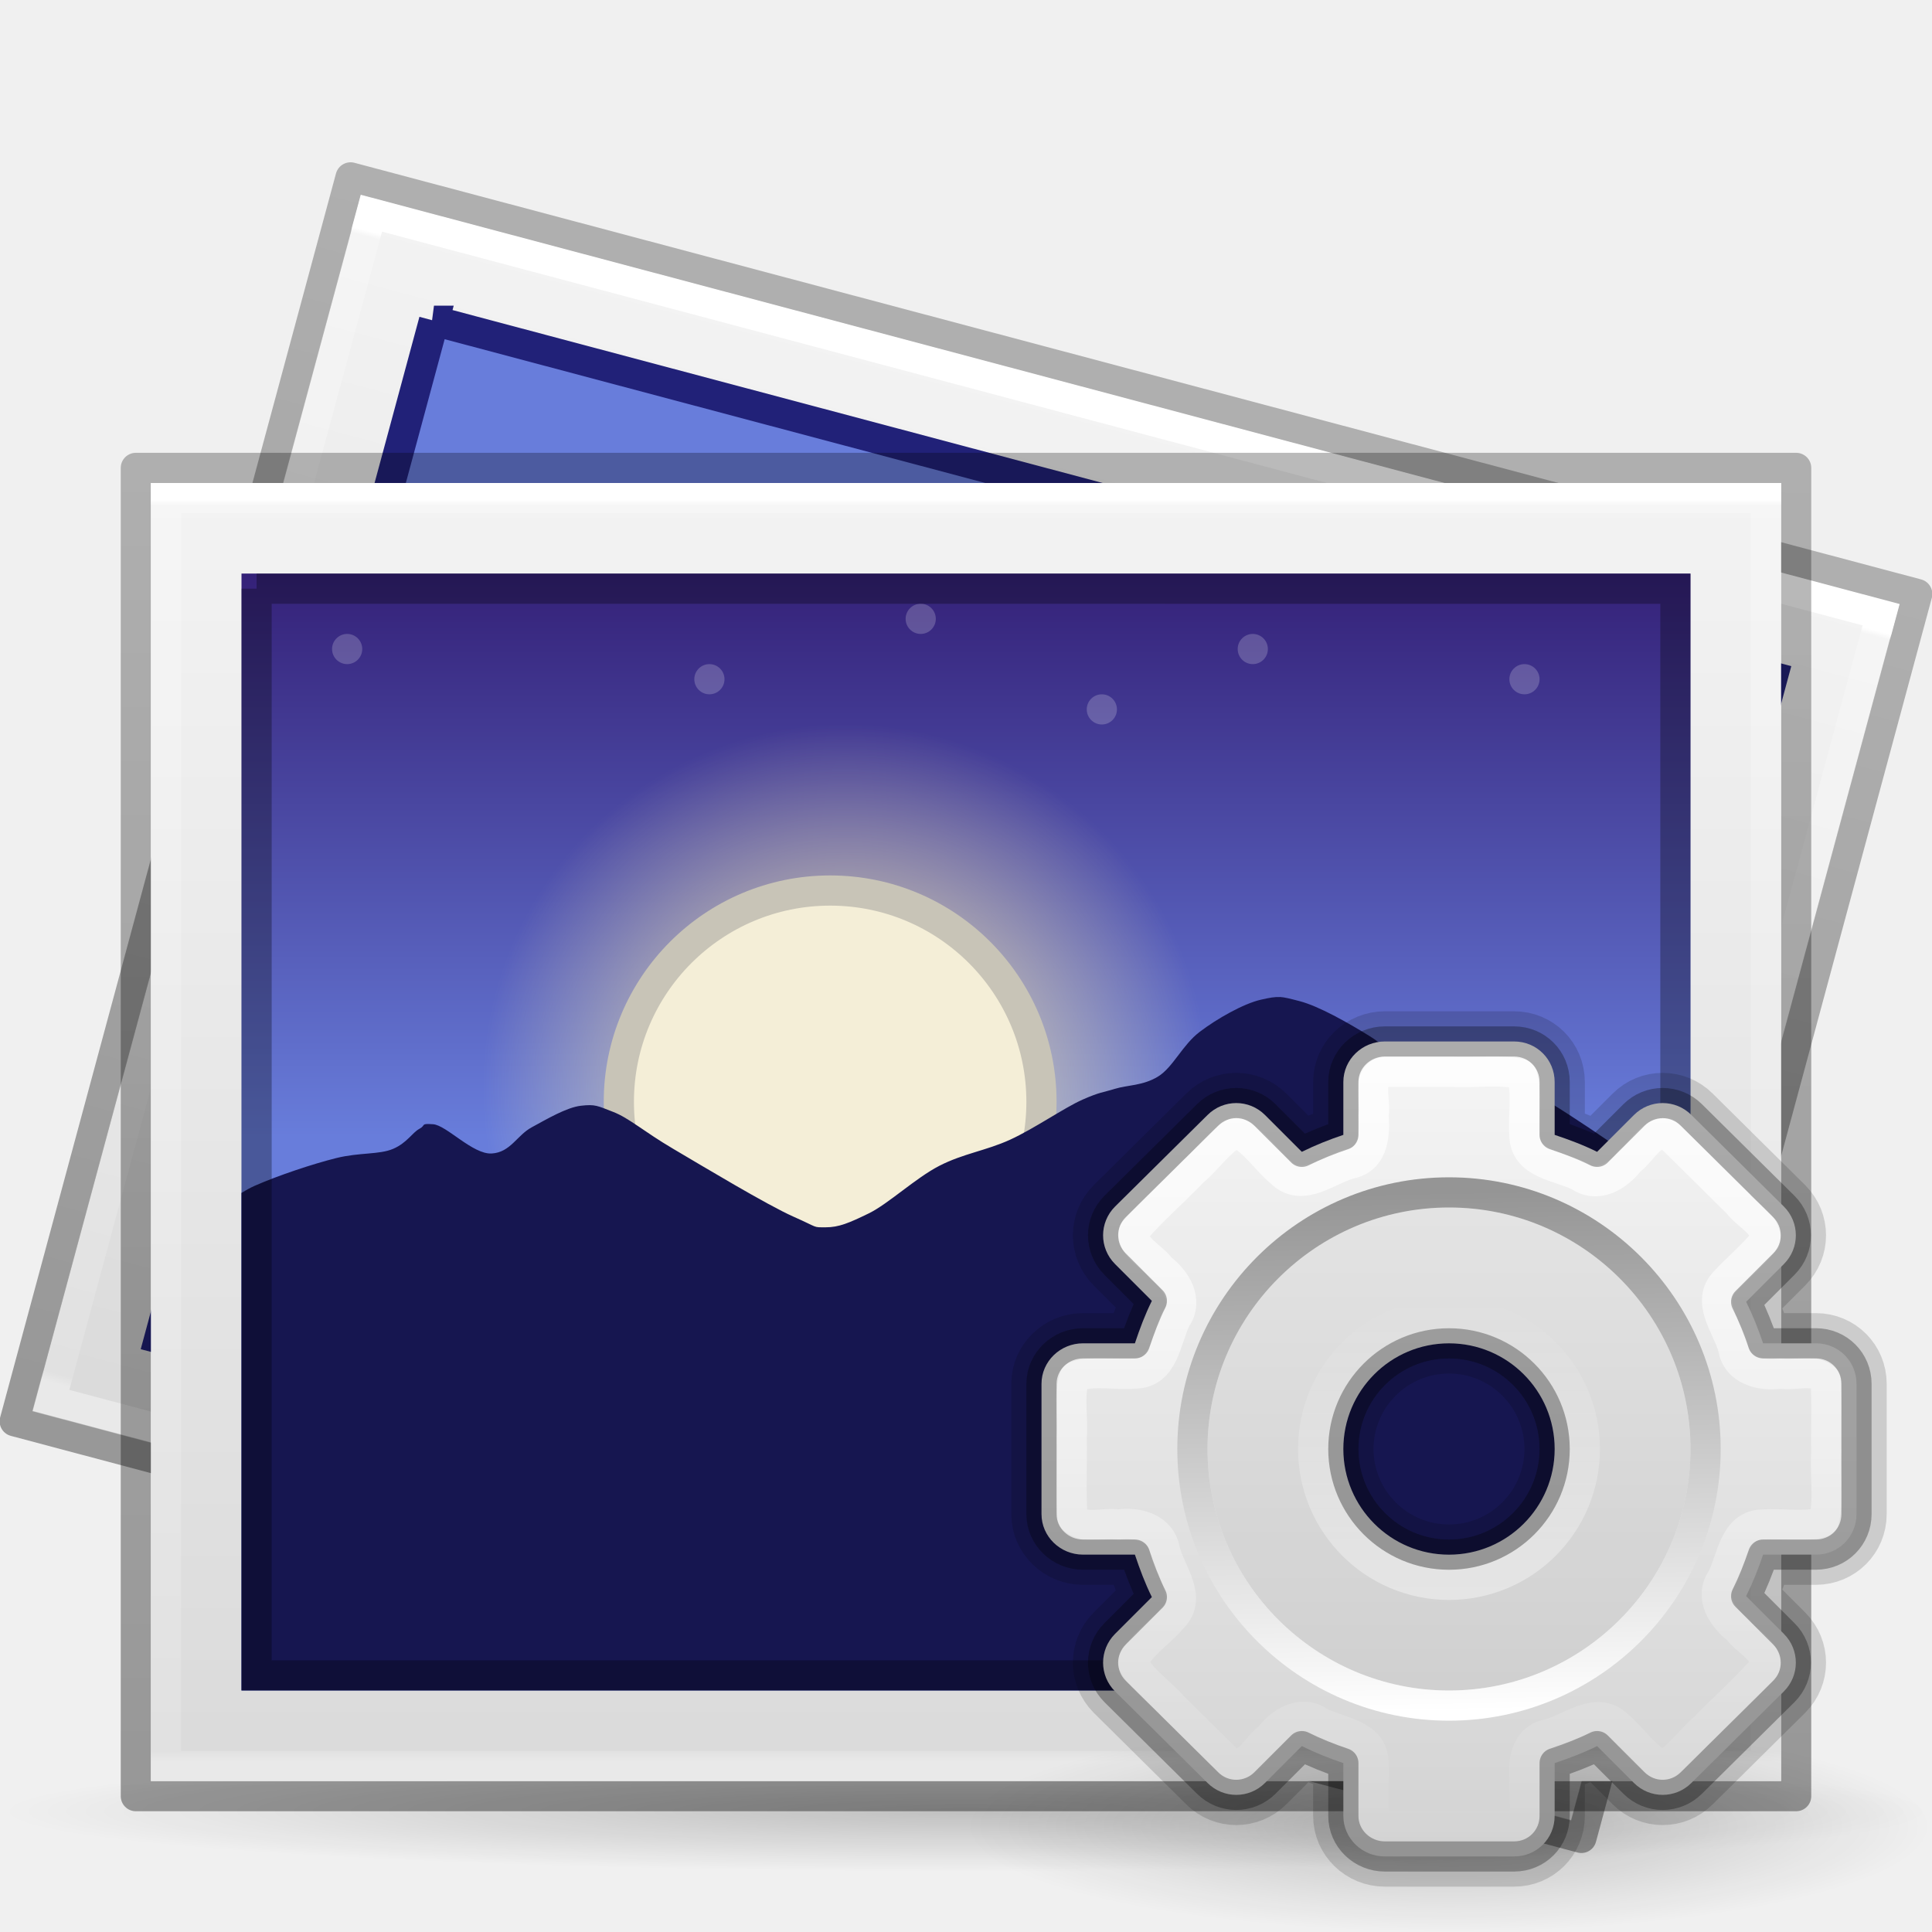
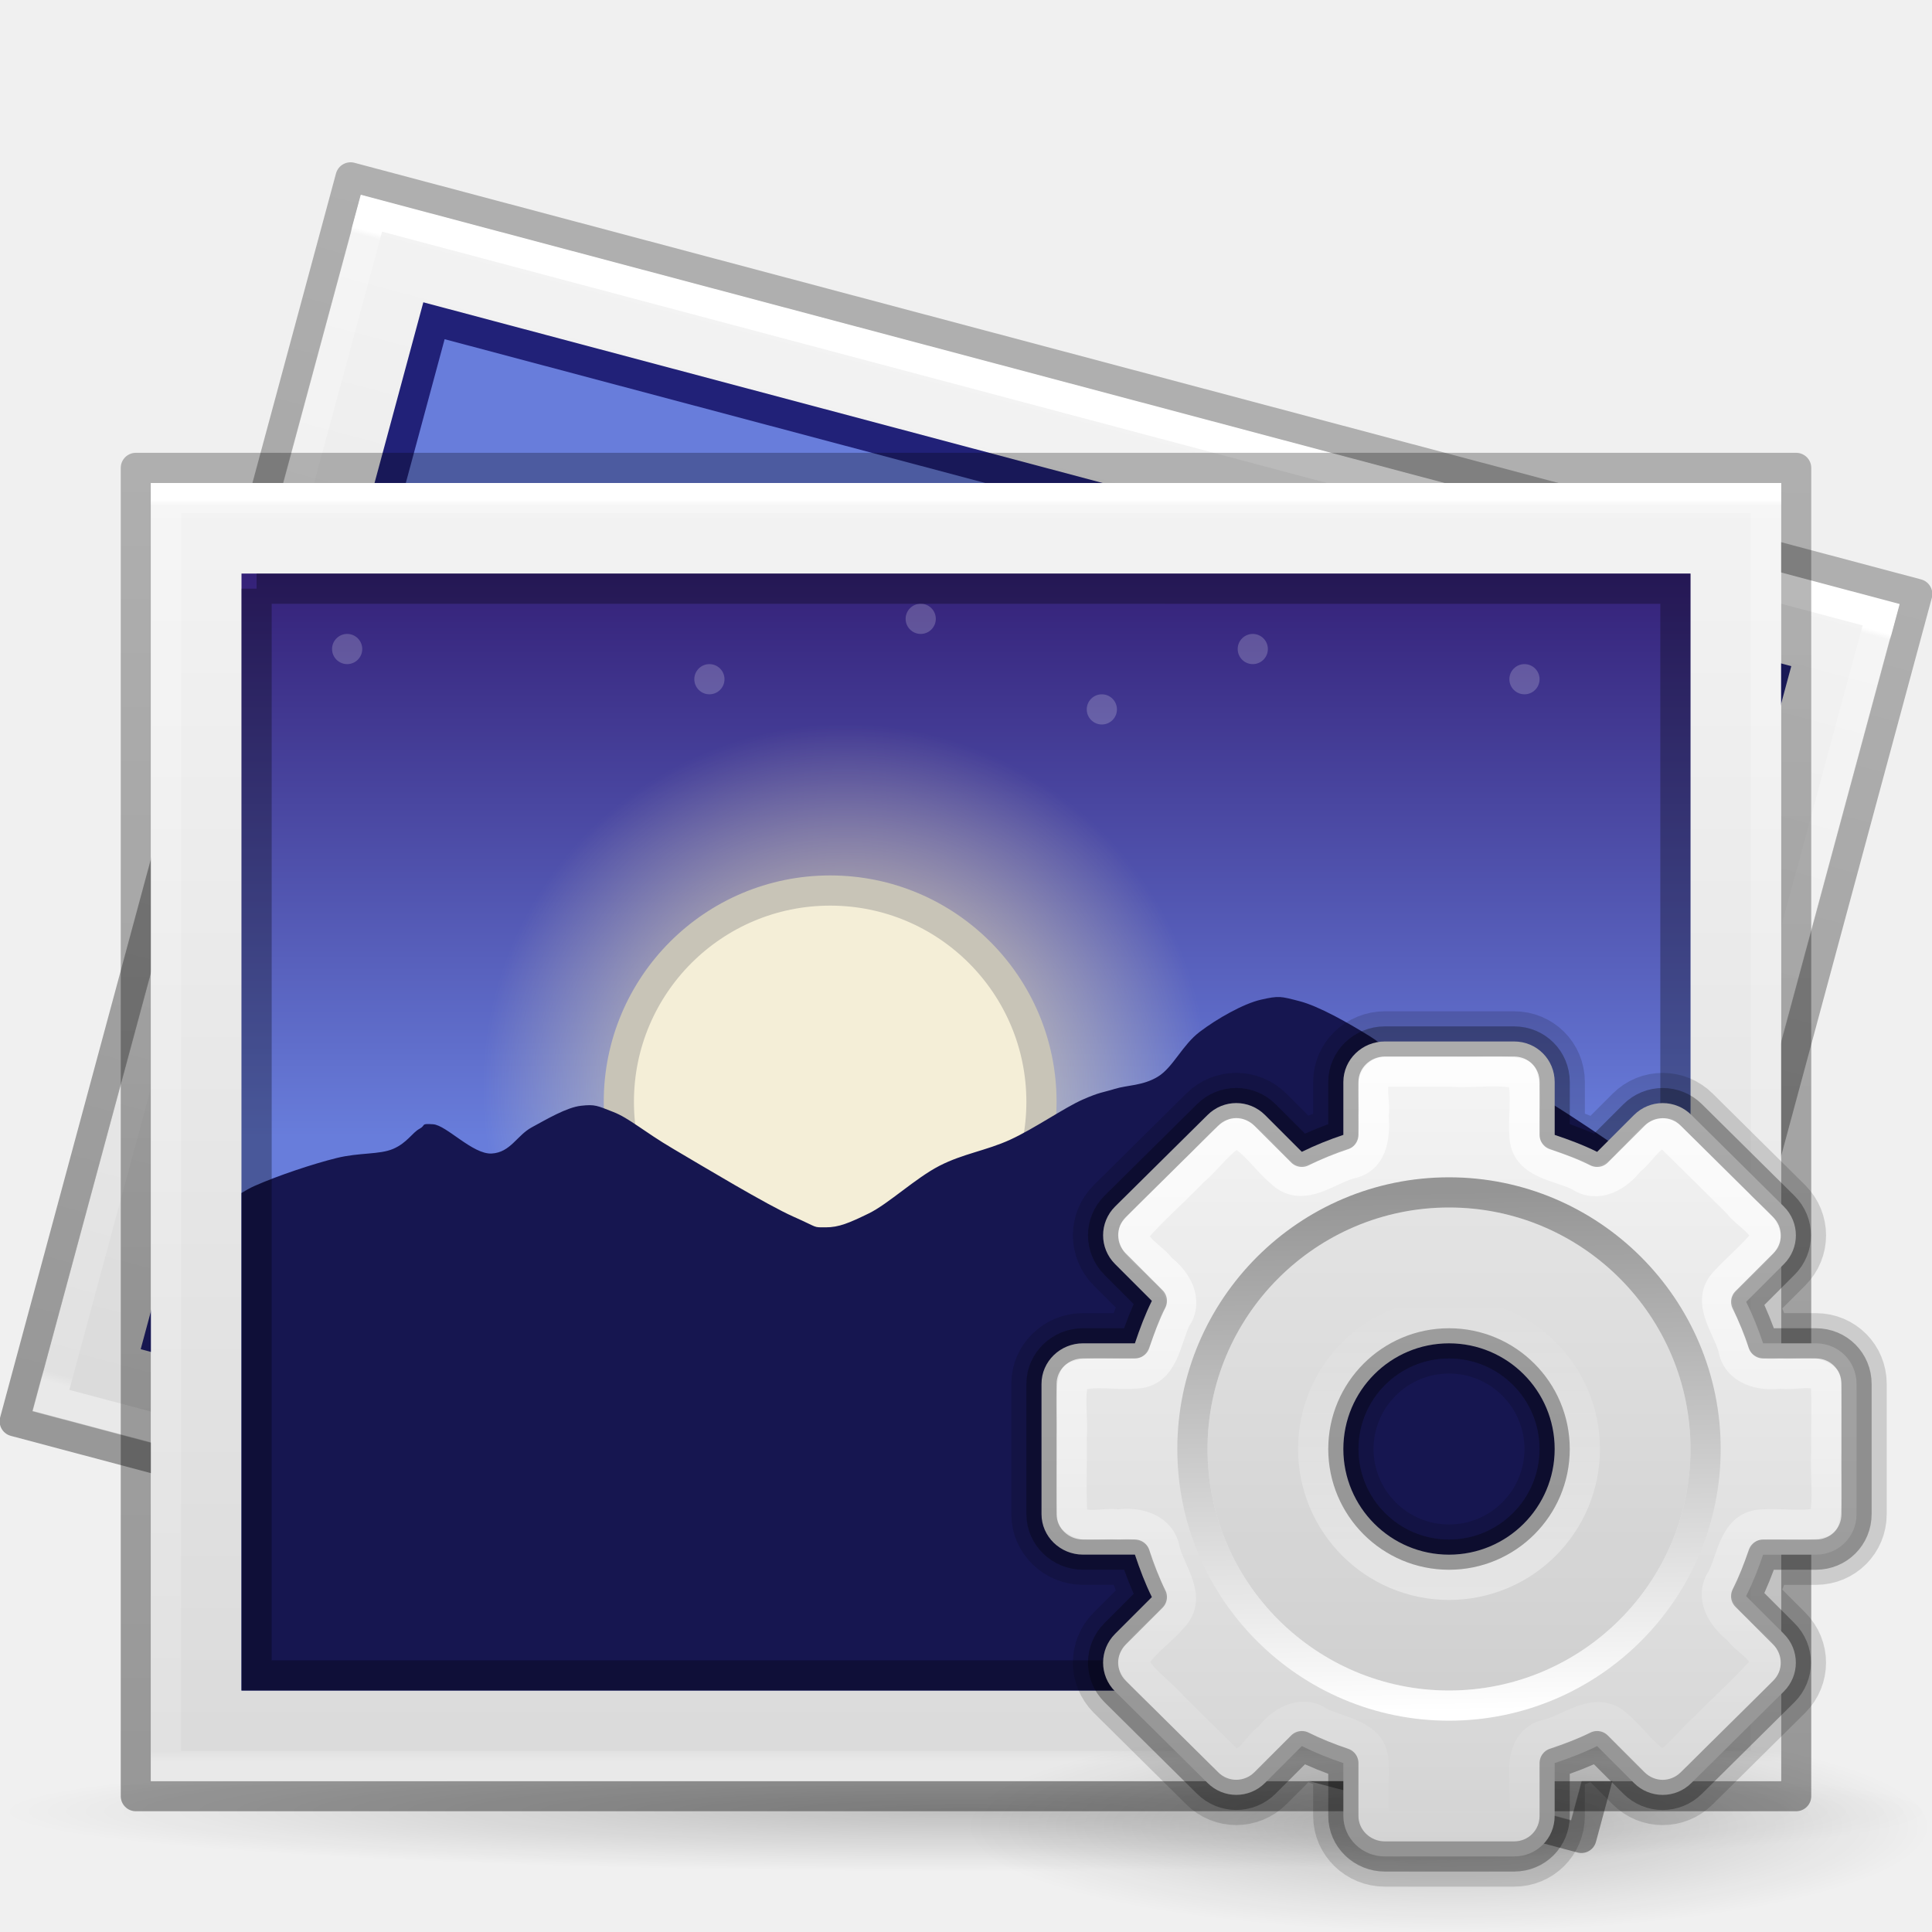
- <svg xmlns="http://www.w3.org/2000/svg" xmlns:xlink="http://www.w3.org/1999/xlink" width="64" height="64" version="1.1" viewBox="0 0 64 64">
-   <defs>
-     <linearGradient id="a">
-       <stop stop-color="#fff" offset="0" />
-       <stop stop-color="#fff" stop-opacity="0" offset="1" />
+ <svg xmlns="http://www.w3.org/2000/svg" xmlns:xlink="http://www.w3.org/1999/xlink" version="1.1" width="64" height="64" id="svg3823" viewBox="0 0 64 64">
+   <defs id="defs3825">
+     <linearGradient id="linearGradient3590">
+       <stop id="stop3592" style="stop-color:#687DDB;stop-opacity:1" offset="0" />
+       <stop id="stop3594" style="stop-color:#220055;stop-opacity:1" offset="1" />
    </linearGradient>
-     <linearGradient id="e" x1="-100.18" x2="-100.18" y1="37.146" y2="-42.767" gradientTransform="matrix(.31576 0 0 .31579 73.086 25.926)" gradientUnits="userSpaceOnUse">
-       <stop stop-color="#687DDB" offset="0" />
-       <stop stop-color="#205" offset="1" />
+     <linearGradient id="linearGradient4509">
+       <stop style="stop-color:#000000;stop-opacity:1" offset="0" id="stop4511" />
+       <stop style="stop-color:#000000;stop-opacity:0;" offset="1" id="stop4513" />
    </linearGradient>
-     <linearGradient id="j" x1="41.195" x2="41.195" y1="5.54" y2="42.376" gradientTransform="matrix(1.4324 0 0 1.1351 -2.3788 10.257)" gradientUnits="userSpaceOnUse">
-       <stop stop-color="#fff" offset="0" />
-       <stop stop-color="#fff" stop-opacity=".235" offset=".005" />
-       <stop stop-color="#fff" stop-opacity=".157" offset=".991" />
-       <stop stop-color="#fff" stop-opacity=".392" offset="1" />
+     <linearGradient id="linearGradient4413">
+       <stop style="stop-color:#ffeeaa;stop-opacity:1;" offset="0" id="stop4415" />
+       <stop id="stop4421" offset="0.5" style="stop-color:#ffeeaa;stop-opacity:1" />
+       <stop style="stop-color:#ffeeaa;stop-opacity:0;" offset="1" id="stop4417" />
    </linearGradient>
-     <linearGradient id="i" x1="25.132" x2="25.132" y1=".985" y2="47.013" gradientTransform="matrix(1.5429 0 0 .93432 -5.0289 13.643)" gradientUnits="userSpaceOnUse">
-       <stop stop-color="#f4f4f4" offset="0" />
-       <stop stop-color="#dbdbdb" offset="1" />
+     <linearGradient id="linearGradient6303-33-0-2-0">
+       <stop id="stop6305-1-0-2-0" style="stop-color:#ffffff;stop-opacity:1" offset="0" />
+       <stop id="stop6307-5-0-6-1" style="stop-color:#ffffff;stop-opacity:0" offset="1" />
    </linearGradient>
-     <linearGradient id="h" x1="-76.835" x2="-76.844" y1="6.681" y2="52.888" gradientTransform="matrix(1.3372 .00074777 .00027406 .95577 162.24 9.291)" gradientUnits="userSpaceOnUse">
-       <stop stop-opacity=".271" offset="0" />
-       <stop stop-opacity=".368" offset="1" />
+     <linearGradient x1="-100.176" y1="37.146" x2="-100.176" y2="-42.767" id="linearGradient4442" xlink:href="#linearGradient3590" gradientUnits="userSpaceOnUse" gradientTransform="matrix(0.3157642,0,0,0.3157895,73.08644,25.9263)" />
+     <linearGradient x1="41.195" y1="5.54" x2="41.195" y2="42.376" id="linearGradient4277" xlink:href="#linearGradient3977-7-7" gradientUnits="userSpaceOnUse" gradientTransform="matrix(1.432432,0,0,1.135135,-2.378819,10.25677)" />
+     <linearGradient id="linearGradient3977-7-7">
+       <stop id="stop3979-6-5" style="stop-color:#ffffff;stop-opacity:1" offset="0" />
+       <stop id="stop3981-3-2" style="stop-color:#ffffff;stop-opacity:0.235" offset="0.005" />
+       <stop id="stop3983-8-2" style="stop-color:#ffffff;stop-opacity:0.157" offset="0.991" />
+       <stop id="stop3985-2-1" style="stop-color:#ffffff;stop-opacity:0.392" offset="1" />
    </linearGradient>
-     <radialGradient id="d" cx="19.534" cy="40.43" r="23.93" gradientTransform="matrix(1.3372 0 0 .083578 5.8771 56.621)" gradientUnits="userSpaceOnUse">
-       <stop offset="0" />
-       <stop stop-opacity="0" offset="1" />
-     </radialGradient>
-     <linearGradient id="g" x1="41.141" x2="41.195" y1="5.992" y2="41.923" gradientTransform="matrix(1.3516 .35945 -.28701 1.0631 6.4481 -.76061)" gradientUnits="userSpaceOnUse">
-       <stop stop-color="#fff" offset="0" />
-       <stop stop-color="#fff" stop-opacity=".235" offset=".005" />
-       <stop stop-color="#fff" stop-opacity=".157" offset=".991" />
-       <stop stop-color="#fff" stop-opacity=".392" offset="1" />
+     <linearGradient x1="25.132" y1="0.985" x2="25.132" y2="47.013" id="linearGradient4285" xlink:href="#linearGradient3600-9-8" gradientUnits="userSpaceOnUse" gradientTransform="matrix(1.542854,0,0,0.9343185,-5.028939,13.643)" />
+     <linearGradient id="linearGradient3600-9-8">
+       <stop id="stop3602-0-0" style="stop-color:#f4f4f4;stop-opacity:1" offset="0" />
+       <stop id="stop3604-9-1" style="stop-color:#dbdbdb;stop-opacity:1" offset="1" />
    </linearGradient>
-     <linearGradient id="f" x1="25.132" x2="25.132" y1=".985" y2="47.013" gradientTransform="matrix(1.4558 .38716 -.23623 .87499 3.0913 1.7456)" gradientUnits="userSpaceOnUse">
-       <stop stop-color="#f4f4f4" offset="0" />
-       <stop stop-color="#dbdbdb" offset="1" />
+     <linearGradient x1="-76.835" y1="6.681" x2="-76.844" y2="52.888" id="linearGradient4288" xlink:href="#linearGradient4623-7-4" gradientUnits="userSpaceOnUse" gradientTransform="matrix(1.337205,7.4776901e-4,2.7406382e-4,0.9557679,162.2388,9.29103)" />
+     <linearGradient id="linearGradient4623-7-4">
+       <stop id="stop4625-3-2" style="stop-color:#000000;stop-opacity:0.271" offset="0" />
+       <stop id="stop4627-1-5" style="stop-color:#000000;stop-opacity:0.368" offset="1" />
    </linearGradient>
-     <linearGradient id="k" x1="-76.835" x2="-76.844" y1="6.681" y2="52.888" gradientTransform="matrix(1.2616 .33625 -.2414 .89515 162.03 39.643)" gradientUnits="userSpaceOnUse">
-       <stop stop-opacity=".271" offset="0" />
-       <stop stop-opacity=".368" offset="1" />
+     <radialGradient cx="19.534" cy="40.43" r="23.93" fx="19.534" fy="40.43" id="radialGradient4291" xlink:href="#linearGradient5071-7-3-1" gradientUnits="userSpaceOnUse" gradientTransform="matrix(1.337249,0,0,0.0835781,5.877104,56.6209)" />
+     <linearGradient id="linearGradient5071-7-3-1">
+       <stop id="stop5073-2-9-0" style="stop-color:#000000;stop-opacity:1" offset="0" />
+       <stop id="stop5075-2-1-6" style="stop-color:#000000;stop-opacity:0" offset="1" />
    </linearGradient>
-     <radialGradient id="c" cx="28" cy="36" r="12" gradientUnits="userSpaceOnUse">
-       <stop stop-color="#fea" offset="0" />
-       <stop stop-color="#fea" offset=".5" />
-       <stop stop-color="#fea" stop-opacity="0" offset="1" />
-     </radialGradient>
-     <linearGradient id="n" x1="32.036" x2="32.036" y1="19" y2="47.012" gradientTransform="translate(-15,-17)" gradientUnits="userSpaceOnUse">
-       <stop stop-color="#f6f6f6" offset="0" />
-       <stop stop-color="#d2d2d2" offset="1" />
+     <linearGradient x1="41.141" y1="5.992" x2="41.195" y2="41.923" id="linearGradient4294" xlink:href="#linearGradient3977-7-6-9" gradientUnits="userSpaceOnUse" gradientTransform="matrix(1.351649,0.3594474,-0.2870052,1.063056,6.448101,-0.7606101)" />
+     <linearGradient id="linearGradient3977-7-6-9">
+       <stop id="stop3979-6-1-8" style="stop-color:#ffffff;stop-opacity:1" offset="0" />
+       <stop id="stop3981-3-0-0" style="stop-color:#ffffff;stop-opacity:0.235" offset="0.005" />
+       <stop id="stop3983-8-3-1" style="stop-color:#ffffff;stop-opacity:0.157" offset="0.991" />
+       <stop id="stop3985-2-6-1" style="stop-color:#ffffff;stop-opacity:0.392" offset="1" />
    </linearGradient>
-     <linearGradient id="o" x1="86.133" x2="84.639" y1="105.1" y2="20.895" gradientTransform="matrix(.2043 0 0 .2043 2.9246 3.1289)" gradientUnits="userSpaceOnUse">
-       <stop stop-color="#fff" offset="0" />
-       <stop stop-color="#959595" offset="1" />
+     <linearGradient x1="25.132" y1="0.985" x2="25.132" y2="47.013" id="linearGradient4298" xlink:href="#linearGradient3600-9-3-2" gradientUnits="userSpaceOnUse" gradientTransform="matrix(1.455843,0.387156,-0.2362312,0.8749911,3.091271,1.7456)" />
+     <linearGradient id="linearGradient3600-9-3-2">
+       <stop id="stop3602-0-2-4" style="stop-color:#f4f4f4;stop-opacity:1" offset="0" />
+       <stop id="stop3604-9-0-8" style="stop-color:#dbdbdb;stop-opacity:1" offset="1" />
    </linearGradient>
-     <linearGradient id="m" x1="15.321" x2="15.321" y1="3" y2="29.045" gradientUnits="userSpaceOnUse" xlink:href="#a" />
-     <linearGradient id="l" x1="16.117" x2="16.117" y1="21.119" y2="10.998" gradientTransform="matrix(.98798 0 0 .98798 .076923 .13462)" gradientUnits="userSpaceOnUse" xlink:href="#a" />
-     <radialGradient id="b" cx="16" cy="28.5" r="16" gradientTransform="matrix(1 0 0 .21875 0 22.266)" gradientUnits="userSpaceOnUse">
-       <stop offset="0" />
-       <stop stop-opacity="0" offset="1" />
-     </radialGradient>
+     <linearGradient id="linearGradient4623-7-9-2">
+       <stop id="stop4625-3-1-1" style="stop-color:#000000;stop-opacity:0.271" offset="0" />
+       <stop id="stop4627-1-4-5" style="stop-color:#000000;stop-opacity:0.368" offset="1" />
+     </linearGradient>
+     <linearGradient x1="-76.835" y1="6.681" x2="-76.844" y2="52.888" id="linearGradient3821" xlink:href="#linearGradient4623-7-9-2" gradientUnits="userSpaceOnUse" gradientTransform="matrix(1.261603,0.3362517,-0.2413958,0.8951474,162.0261,39.64329)" />
+     <radialGradient xlink:href="#linearGradient4413" id="radialGradient4419" cx="28" cy="36" fx="28" fy="36" r="12" gradientUnits="userSpaceOnUse" />
+     <linearGradient gradientTransform="translate(-15,-17)" gradientUnits="userSpaceOnUse" xlink:href="#linearGradient3309" id="linearGradient2840" y2="47.012" x2="32.036" y1="19" x1="32.036" />
+     <linearGradient gradientUnits="userSpaceOnUse" id="linearGradient3309" y2="122.899" x2="63.999" y1="3.1" x1="63.999">
+       <stop offset="0" style="stop-color:#f6f6f6;stop-opacity:1" id="stop3311" />
+       <stop offset="1" style="stop-color:#d2d2d2;stop-opacity:1" id="stop3313" />
+     </linearGradient>
+     <linearGradient gradientTransform="matrix(0.2043023,0,0,0.2043024,2.924647,3.12895)" gradientUnits="userSpaceOnUse" xlink:href="#linearGradient5128" id="linearGradient2836" y2="20.895" x2="84.639" y1="105.105" x1="86.133" />
+     <linearGradient id="linearGradient5128">
+       <stop offset="0" style="stop-color:#ffffff;stop-opacity:1" id="stop5130" />
+       <stop offset="1" style="stop-color:#959595;stop-opacity:1" id="stop5132" />
+     </linearGradient>
+     <linearGradient gradientUnits="userSpaceOnUse" xlink:href="#linearGradient6303-33-0-2-0" id="linearGradient3688" y2="29.045" x2="15.321" y1="3" x1="15.321" />
+     <linearGradient gradientUnits="userSpaceOnUse" xlink:href="#linearGradient6303-33-0-2-0" id="linearGradient3698" y2="10.998" x2="16.117" y1="21.119" x1="16.117" gradientTransform="matrix(0.9879807,0,0,0.9879807,0.07692317,0.1346167)" />
+     <radialGradient xlink:href="#linearGradient4509" id="radialGradient4515" cx="16" cy="28.5" fx="16" fy="28.5" r="16" gradientTransform="matrix(1,0,0,0.2187525,0,22.26555)" gradientUnits="userSpaceOnUse" />
+     <clipPath id="clipPath4231" clipPathUnits="userSpaceOnUse">
+       <path d="m 58.519,23.741 -2.243,0 c -0.605,0 -1.306,-0.504 -1.498,-1.077 -0.011,-0.03 -1.392,-3.371 -1.392,-3.371 -0.284,-0.572 -0.147,-1.421 0.281,-1.848 l 1.586,-1.585 c 0.364,-0.365 0.566,-0.851 0.566,-1.37 0,-0.518 -0.201,-1.004 -0.566,-1.369 L 49.007,6.879 C 48.643,6.515 48.156,6.314 47.637,6.314 c -0.519,0 -1.005,0.201 -1.37,0.565 L 44.681,8.464 C 44.253,8.892 43.403,9.029 42.862,8.759 42.832,8.745 39.487,7.365 39.487,7.365 38.883,7.161 38.38,6.462 38.38,5.857 l 0,-2.242 C 38.378,2.546 37.509,1.678 36.441,1.678 l -8.832,0 c -1.069,0 -1.938,0.869 -1.938,1.937 l 0,2.242 c 0,0.605 -0.504,1.305 -1.078,1.497 -0.03,0.011 -3.374,1.391 -3.374,1.391 -0.572,0.284 -1.422,0.146 -1.85,-0.281 L 17.783,6.879 C 17.418,6.515 16.931,6.314 16.413,6.314 c -0.519,0 -1.005,0.201 -1.37,0.565 L 8.797,13.121 c -0.756,0.755 -0.756,1.984 0,2.739 l 1.586,1.585 c 0.427,0.427 0.565,1.277 0.295,1.818 -0.014,0.03 -1.396,3.372 -1.396,3.372 -0.204,0.604 -0.903,1.107 -1.509,1.107 l -1.662,0 C 5.044,23.741 3.593,24.61 3.593,25.678 l 0,8.826 c 0,1.068 0.869,1.936 1.938,1.936 l 2.244,0 c 0.605,0 1.306,0.503 1.498,1.077 0.011,0.03 1.393,3.371 1.393,3.371 0.284,0.572 0.146,1.421 -0.281,1.849 L 8.798,44.323 c -0.756,0.755 -0.756,1.984 0,2.739 l 6.246,6.241 c 0.364,0.365 0.851,0.565 1.37,0.565 0.519,0 1.006,-0.201 1.37,-0.565 l 1.586,-1.585 c 0.428,-0.427 1.278,-0.565 1.819,-0.295 0.03,0.013 3.375,1.394 3.375,1.394 0.604,0.204 1.107,0.903 1.107,1.508 l 0,2.242 c 0,1.068 0.869,1.937 1.938,1.937 l 8.831,0 c 1.068,0 1.938,-0.869 1.938,-1.937 l 0,-2.242 c 0,-0.605 0.504,-1.305 1.078,-1.497 0.03,-0.011 3.374,-1.391 3.374,-1.391 0.572,-0.284 1.423,-0.146 1.85,0.281 l 1.586,1.585 c 0.364,0.365 0.851,0.565 1.37,0.565 0.519,0 1.005,-0.201 1.37,-0.565 l 6.245,-6.241 c 0.364,-0.364 0.566,-0.851 0.566,-1.369 0,-0.519 -0.201,-1.005 -0.566,-1.369 l -1.586,-1.585 c -0.428,-0.427 -0.565,-1.277 -0.295,-1.818 0.014,-0.031 1.396,-3.372 1.396,-3.372 0.204,-0.604 0.903,-1.107 1.509,-1.107 l 2.243,0 c 1.069,0 1.938,-0.869 1.938,-1.936 l 0,-8.826 C 60.457,24.61 59.588,23.741 58.519,23.741 Z M 32.025,38.969 c -4.933,0 -8.945,-4.003 -8.945,-8.924 0,-4.921 4.013,-8.925 8.945,-8.925 4.932,0 8.945,4.003 8.945,8.925 0,4.921 -4.013,8.924 -8.945,8.924 z" id="path4233" style="fill:#000000;fill-opacity:1;stroke:none;stroke-width:0.994;stroke-linecap:round;stroke-linejoin:round;stroke-miterlimit:4;stroke-dasharray:none;stroke-opacity:1" />
+     </clipPath>
  </defs>
-   <path d="m52.386 60.883-51.898-13.801 11.125-41.206 51.898 13.801z" color="#000000" fill="none" stroke="url(#k)" stroke-linejoin="round" stroke-width="1" />
-   <path d="m11.958 6.469c11.676 3.105 50.954 13.553 50.954 13.553l-10.871 40.267s-33.97-9.034-50.955-13.55c3.624-13.423 7.248-26.846 10.872-40.27z" fill="url(#f)" />
-   <path d="m51.695 59.696-50.011-13.3 10.619-39.333 50.011 13.3z" fill="none" stroke="url(#g)" stroke-linecap="round" />
-   <path d="m14.376 10.625c10.163 2.703 44.349 11.796 44.349 11.796l-9.101 33.712s-29.566-7.863-44.349-11.794c3.034-11.238 6.068-22.476 9.102-33.714z" color="#000000" fill="#687DDB" stroke="#212178" />
-   <path d="m64 60a32 2 0 0 1-64 0 32 2 0 1 1 64 0z" color="#000000" fill="url(#d)" opacity=".2" />
-   <path d="m59.5 59.5h-55v-44h55z" color="#000000" fill="none" stroke="url(#h)" stroke-linejoin="round" stroke-width="1" />
-   <path d="m5 16c12.374 0 54 3e-3 54 3e-3l6e-5 42.997h-54v-43z" fill="url(#i)" />
-   <path d="m58.5 58.5h-53v-42h53z" fill="none" stroke="url(#j)" stroke-linecap="round" />
-   <path d="m8 19v37h48v-37z" color="#000000" fill="url(#e)" />
-   <circle cx="28" cy="36" r="12" fill="url(#c)" opacity=".5" />
-   <circle cx="27.5" cy="36.5" r="7" fill="#f4eed7" stroke="#c8c4b7" />
-   <path d="m42.395 33.029c-0.167-0.009-0.33 0.02-0.621 0.086-0.582 0.131-1.465 0.633-2.037 1.07-0.573 0.437-0.879 1.173-1.377 1.478-0.498 0.305-1.012 0.278-1.428 0.406-0.416 0.129-0.48 0.098-1.07 0.357-0.59 0.259-1.603 0.963-2.397 1.326-0.794 0.364-1.554 0.46-2.344 0.865-0.79 0.405-1.697 1.265-2.346 1.58-0.649 0.315-0.988 0.461-1.426 0.459-0.438-0.002-0.203 0.029-1.07-0.355-0.867-0.385-2.986-1.66-3.977-2.244s-1.456-1.016-1.988-1.223c-0.532-0.206-0.595-0.259-1.07-0.205-0.475 0.054-1.138 0.448-1.631 0.715-0.493 0.267-0.702 0.831-1.326 0.867s-1.497-0.937-1.938-0.969c-0.44-0.031-0.225 0.029-0.457 0.152-0.232 0.123-0.408 0.464-0.867 0.662s-1.116 0.115-1.887 0.307c-0.77 0.192-1.911 0.57-2.701 0.918-0.162 0.071-0.301 0.153-0.438 0.236v16.481h48v-16.298c-0.257-0.197-0.515-0.398-1.074-0.777-1.115-0.757-3.497-2.452-4.588-2.957-1.091-0.505-1.262-0.564-1.682-0.51s-0.458 0.339-0.662 0.408-0.007 0.192-0.51 0.051c-0.503-0.141-1.35-1.119-2.092-1.58-0.742-0.461-1.715-1.01-2.344-1.172-0.315-0.081-0.487-0.128-0.654-0.137z" fill="#161650" fill-rule="evenodd" />
-   <path d="m30.5 20a0.5 0.5 0 0 0-0.5 0.5 0.5 0.5 0 0 0 0.5 0.5 0.5 0.5 0 0 0 0.5-0.5 0.5 0.5 0 0 0-0.5-0.5zm-19 1a0.5 0.5 0 0 0-0.5 0.5 0.5 0.5 0 0 0 0.5 0.5 0.5 0.5 0 0 0 0.5-0.5 0.5 0.5 0 0 0-0.5-0.5zm30 0a0.5 0.5 0 0 0-0.5 0.5 0.5 0.5 0 0 0 0.5 0.5 0.5 0.5 0 0 0 0.5-0.5 0.5 0.5 0 0 0-0.5-0.5zm-18 1a0.5 0.5 0 0 0-0.5 0.5 0.5 0.5 0 0 0 0.5 0.5 0.5 0.5 0 0 0 0.5-0.5 0.5 0.5 0 0 0-0.5-0.5zm27 0a0.5 0.5 0 0 0-0.5 0.5 0.5 0.5 0 0 0 0.5 0.5 0.5 0.5 0 0 0 0.5-0.5 0.5 0.5 0 0 0-0.5-0.5zm-14 1a0.5 0.5 0 0 0-0.5 0.5 0.5 0.5 0 0 0 0.5 0.5 0.5 0.5 0 0 0 0.5-0.5 0.5 0.5 0 0 0-0.5-0.5z" fill="#fff" opacity=".2" />
-   <path d="m8.5 19.5c10.77 0 47 0.002 47 0.002l5e-5 35.998h-47v-36z" color="#000000" fill="none" opacity=".3" stroke="#000" />
-   <g transform="translate(32 32)">
-     <path d="m13.875 2.5c-0.749 0-1.375 0.595-1.375 1.344v1.75c-0.473 0.159-0.933 0.343-1.375 0.562l-1.219-1.219c-0.529-0.529-1.377-0.529-1.906 0l-3.062 3.031c-0.529 0.529-0.529 1.377 0 1.906l1.219 1.219c-0.224 0.45-0.401 0.924-0.562 1.406h-1.719c-0.749 0-1.375 0.595-1.375 1.344v4.312c-1e-6 0.749 0.626 1.344 1.375 1.344h1.719c0.162 0.482 0.338 0.956 0.562 1.406l-1.219 1.219c-0.529 0.529-0.529 1.377 0 1.906l3.062 3.031c0.529 0.529 1.377 0.529 1.906 0l1.219-1.219c0.442 0.219 0.902 0.404 1.375 0.562v1.75c-1e-6 0.749 0.626 1.344 1.375 1.344h4.281c0.749 0 1.344-0.595 1.344-1.344v-1.75c0.482-0.162 0.956-0.338 1.406-0.562l1.219 1.219c0.529 0.529 1.377 0.529 1.906 0l3.062-3.031c0.529-0.529 0.529-1.377 0-1.906l-1.25-1.25c0.219-0.442 0.404-0.902 0.562-1.375h1.75c0.749 0 1.344-0.595 1.344-1.344v-4.312c1e-6 -0.749-0.595-1.344-1.344-1.344h-1.75c-0.159-0.473-0.343-0.933-0.562-1.375l1.25-1.25c0.529-0.529 0.529-1.377 0-1.906l-3.062-3.031c-0.529-0.529-1.377-0.529-1.906 0l-1.219 1.219c-0.45-0.224-0.924-0.401-1.406-0.562v-1.75c1e-6 -0.749-0.595-1.344-1.344-1.344h-4.281zm2.125 10c1.932 0 3.5 1.568 3.5 3.5s-1.568 3.5-3.5 3.5c-1.932 0-3.5-1.568-3.5-3.5-1e-6 -1.932 1.568-3.5 3.5-3.5z" display="block" fill="none" opacity=".15" stroke="#000" stroke-linejoin="round" stroke-width="2" />
-     <path d="m32 28.5c0 1.933-7.163 3.5-16 3.5-8.836 0-16-1.567-16-3.5 0-1.933 7.163-3.5 16-3.5 8.836 0 16 1.567 16 3.5z" fill="url(#b)" opacity=".2" />
-     <path d="m13.875 2.5c-0.749 0-1.375 0.595-1.375 1.344v1.75c-0.473 0.159-0.933 0.343-1.375 0.562l-1.219-1.219c-0.529-0.529-1.377-0.529-1.906 0l-3.062 3.031c-0.529 0.529-0.529 1.377 0 1.906l1.219 1.219c-0.224 0.45-0.401 0.924-0.562 1.406h-1.719c-0.749 0-1.375 0.595-1.375 1.344v4.312c-1e-6 0.749 0.626 1.344 1.375 1.344h1.719c0.162 0.482 0.338 0.956 0.562 1.406l-1.219 1.219c-0.529 0.529-0.529 1.377 0 1.906l3.062 3.031c0.529 0.529 1.377 0.529 1.906 0l1.219-1.219c0.442 0.219 0.902 0.404 1.375 0.562v1.75c-1e-6 0.749 0.626 1.344 1.375 1.344h4.281c0.749 0 1.344-0.595 1.344-1.344v-1.75c0.482-0.162 0.956-0.338 1.406-0.562l1.219 1.219c0.529 0.529 1.377 0.529 1.906 0l3.062-3.031c0.529-0.529 0.529-1.377 0-1.906l-1.25-1.25c0.219-0.442 0.404-0.902 0.562-1.375h1.75c0.749 0 1.344-0.595 1.344-1.344v-4.312c1e-6 -0.749-0.595-1.344-1.344-1.344h-1.75c-0.159-0.473-0.343-0.933-0.562-1.375l1.25-1.25c0.529-0.529 0.529-1.377 0-1.906l-3.062-3.031c-0.529-0.529-1.377-0.529-1.906 0l-1.219 1.219c-0.45-0.224-0.924-0.401-1.406-0.562v-1.75c1e-6 -0.749-0.595-1.344-1.344-1.344h-4.281zm2.125 10c1.932 0 3.5 1.568 3.5 3.5s-1.568 3.5-3.5 3.5c-1.932 0-3.5-1.568-3.5-3.5-1e-6 -1.932 1.568-3.5 3.5-3.5z" display="block" fill="url(#n)" />
-     <path d="m16 8c-4.411 0-8 3.589-8 8 0 4.411 3.589 8 8 8s8-3.589 8-8c0-4.411-3.589-8-8-8zm0 5c1.657 0 3 1.343 3 3s-1.343 3-3 3-3-1.343-3-3 1.343-3 3-3z" opacity=".05" />
-     <path d="m16 7.5c-4.687 0-8.5 3.813-8.5 8.5-2e-7 4.687 3.813 8.5 8.5 8.5 4.687 0 8.5-3.813 8.5-8.5 0-4.687-3.813-8.5-8.5-8.5z" fill="none" stroke="url(#o)" />
-     <path d="m13.875 3.5c-0.64 0.14-0.281 0.97-0.375 1.447 0.046 0.597 0.012 1.387-0.688 1.584-0.765 0.161-1.646 1.018-2.375 0.312-0.506-0.426-0.888-1.059-1.484-1.335-0.541 0.275-0.931 0.876-1.415 1.286-0.654 0.678-1.377 1.301-1.987 2.014-0.038 0.539 0.616 0.809 0.907 1.211 0.501 0.38 0.917 1.058 0.504 1.659-0.34 0.66-0.389 1.819-1.367 1.822-0.658 0.053-1.368-0.114-1.99 0.099-0.222 0.621-0.049 1.346-0.104 2.01 0.018 0.894-0.036 1.794 0.027 2.684 0.377 0.391 1.024 0.133 1.524 0.208 0.639-0.094 1.423 0.122 1.538 0.859 0.175 0.713 0.929 1.558 0.254 2.234-0.42 0.5-1.05 0.879-1.322 1.467 0.285 0.6 0.922 0.985 1.357 1.493 0.645 0.631 1.297 1.296 1.935 1.908 0.551 0.041 0.827-0.621 1.237-0.919 0.38-0.502 1.06-0.918 1.661-0.502 0.649 0.342 1.788 0.401 1.788 1.366 0.056 0.659-0.12 1.38 0.104 1.995 0.711 0.211 1.509 0.047 2.257 0.099 0.814-0.015 1.632 0.03 2.443-0.022 0.378-0.363 0.12-1.008 0.196-1.498-0.055-0.578 0.023-1.325 0.688-1.511 0.778-0.149 1.669-1.021 2.406-0.312 0.506 0.426 0.888 1.059 1.484 1.335 0.541-0.275 0.931-0.876 1.415-1.286 0.654-0.678 1.377-1.301 1.987-2.014 0.038-0.539-0.616-0.809-0.907-1.211-0.507-0.39-0.963-1.072-0.534-1.692 0.342-0.649 0.401-1.788 1.366-1.788 0.664-0.047 1.374 0.101 2.005-0.088 0.192-0.734 0.04-1.548 0.088-2.314-0.014-0.8 0.029-1.604-0.022-2.401-0.363-0.378-1.008-0.12-1.498-0.196-0.643 0.09-1.446-0.101-1.566-0.851-0.188-0.702-0.928-1.542-0.257-2.212 0.436-0.462 0.929-0.877 1.33-1.369 0.026-0.543-0.62-0.808-0.916-1.209-0.784-0.769-1.577-1.572-2.353-2.322-0.551-0.041-0.827 0.621-1.237 0.919-0.38 0.501-1.058 0.917-1.659 0.504-0.66-0.34-1.819-0.389-1.822-1.367-0.047-0.664 0.101-1.374-0.088-2.005-0.734-0.192-1.548-0.04-2.314-0.088h-2.222z" display="block" fill="none" opacity=".8" stroke="url(#m)" stroke-linejoin="round" />
-     <path d="m20.5 16a4.5 4.5 0 0 1-9 0 4.5 4.5 0 1 1 9 0z" color="#000000" fill="none" opacity=".4" stroke="url(#l)" />
-     <path d="m13.875 2.5c-0.749 0-1.375 0.595-1.375 1.344v1.75c-0.473 0.159-0.933 0.343-1.375 0.562l-1.219-1.219c-0.529-0.529-1.377-0.529-1.906 0l-3.062 3.031c-0.529 0.529-0.529 1.377 0 1.906l1.219 1.219c-0.224 0.45-0.401 0.924-0.562 1.406h-1.719c-0.749 0-1.375 0.595-1.375 1.344v4.312c-1e-6 0.749 0.626 1.344 1.375 1.344h1.719c0.162 0.482 0.338 0.956 0.562 1.406l-1.219 1.219c-0.529 0.529-0.529 1.377 0 1.906l3.062 3.031c0.529 0.529 1.377 0.529 1.906 0l1.219-1.219c0.442 0.219 0.902 0.404 1.375 0.562v1.75c-1e-6 0.749 0.626 1.344 1.375 1.344h4.281c0.749 0 1.344-0.595 1.344-1.344v-1.75c0.482-0.162 0.956-0.338 1.406-0.562l1.219 1.219c0.529 0.529 1.377 0.529 1.906 0l3.062-3.031c0.529-0.529 0.529-1.377 0-1.906l-1.25-1.25c0.219-0.442 0.404-0.902 0.562-1.375h1.75c0.749 0 1.344-0.595 1.344-1.344v-4.312c1e-6 -0.749-0.595-1.344-1.344-1.344h-1.75c-0.159-0.473-0.343-0.933-0.562-1.375l1.25-1.25c0.529-0.529 0.529-1.377 0-1.906l-3.062-3.031c-0.529-0.529-1.377-0.529-1.906 0l-1.219 1.219c-0.45-0.224-0.924-0.401-1.406-0.562v-1.75c1e-6 -0.749-0.595-1.344-1.344-1.344h-4.281zm2.125 10c1.932 0 3.5 1.568 3.5 3.5s-1.568 3.5-3.5 3.5c-1.932 0-3.5-1.568-3.5-3.5-1e-6 -1.932 1.568-3.5 3.5-3.5z" display="block" fill="none" opacity=".3" stroke="#000" stroke-linejoin="round" />
+   <g id="g4517">
+     <path d="M 52.386,60.883 0.488,47.082 11.613,5.876 63.511,19.677 Z" id="rect6741-1-2-0-6-5" style="color:#000000;display:inline;overflow:visible;visibility:visible;fill:none;stroke:url(#linearGradient3821);stroke-width:1;stroke-linecap:butt;stroke-linejoin:round;stroke-miterlimit:4;stroke-dasharray:none;stroke-dashoffset:0;stroke-opacity:1;marker:none;enable-background:accumulate" />
+     <path d="m 11.958,6.469 c 11.676,3.105 50.954,13.553 50.954,13.553 l -10.871,40.267 c 0,0 -33.97,-9.034 -50.955,-13.55 3.624,-13.423 7.248,-26.846 10.872,-40.27 z" id="path4160-9-4-5" style="display:inline;fill:url(#linearGradient4298);fill-opacity:1;stroke:none" />
+     <path d="M 51.695,59.696 1.684,46.396 12.304,7.063 62.315,20.363 Z" id="rect6741-1-2-8-7" style="fill:none;stroke:url(#linearGradient4294);stroke-width:1;stroke-linecap:round;stroke-linejoin:miter;stroke-miterlimit:4;stroke-dasharray:none;stroke-dashoffset:0;stroke-opacity:1" />
+     <path d="m 14.376,10.625 c 10.163,2.703 44.349,11.796 44.349,11.796 l -9.102,33.712 c 0,0 -29.566,-7.863 -44.349,-11.794 3.034,-11.238 6.068,-22.476 9.102,-33.714 z" id="path4160-62-9-5" style="color:#000000;display:inline;overflow:visible;visibility:visible;fill:#687DDB;fill-opacity:1;fill-rule:nonzero;stroke:#212178;stroke-width:1;stroke-linecap:butt;stroke-linejoin:miter;stroke-miterlimit:4;stroke-dasharray:none;stroke-dashoffset:0;stroke-opacity:1;marker:none;enable-background:accumulate" />
+     <path d="M 64,60 A 32,2 0 0 1 -4.4906983e-4,60 32,2 0 1 1 64,60 Z" id="path5050-1" style="color:#000000;display:inline;overflow:visible;visibility:visible;opacity:0.2;fill:url(#radialGradient4291);fill-opacity:1;fill-rule:nonzero;stroke:none;stroke-width:1;marker:none;enable-background:accumulate" />
+     <path d="M 59.5,59.5 H 4.5 V 15.5 H 59.5 Z" id="rect6741-1-2-0-9" style="color:#000000;display:inline;overflow:visible;visibility:visible;fill:none;stroke:url(#linearGradient4288);stroke-width:1;stroke-linecap:butt;stroke-linejoin:round;stroke-miterlimit:4;stroke-dasharray:none;stroke-dashoffset:0;stroke-opacity:1;marker:none;enable-background:accumulate" />
+     <path d="m 5,16 c 12.374,0 54,0.003 54,0.003 l 6e-5,42.997 c 0,0 -36,0 -54,0 0,-14.333 0,-28.667 0,-43 z" id="path4160-9-48" style="display:inline;fill:url(#linearGradient4285);fill-opacity:1;stroke:none" />
+     <path d="M 58.5,58.5 H 5.5 v -42 H 58.5 Z" id="rect6741-1-2-3" style="fill:none;stroke:url(#linearGradient4277);stroke-width:1;stroke-linecap:round;stroke-linejoin:miter;stroke-miterlimit:4;stroke-dasharray:none;stroke-dashoffset:0;stroke-opacity:1" />
+     <path d="M 8,19 V 56 H 56 V 19 Z" id="rect3055-2-9" style="color:#000000;display:inline;overflow:visible;visibility:visible;fill:url(#linearGradient4442);fill-opacity:1.0;fill-rule:nonzero;stroke:none;stroke-width:10;marker:none;enable-background:accumulate" />
+     <circle r="12" cy="36" cx="28" id="path3611" style="opacity:0.5;fill:url(#radialGradient4419);stroke:none;stroke-width:1;stroke-opacity:1;fill-opacity:1" />
+     <circle r="7" cy="36.5" cx="27.5" id="path3607" style="opacity:1;fill:#f4eed7;stroke:#c8c4b7;stroke-width:1;stroke-opacity:1" />
+     <path id="path3338" d="m 42.395,33.029 c -0.167,-0.009 -0.33,0.02 -0.621,0.086 -0.582,0.131 -1.465,0.633 -2.037,1.07 -0.573,0.437 -0.879,1.173 -1.377,1.479 -0.498,0.305 -1.012,0.278 -1.428,0.406 -0.416,0.129 -0.48,0.098 -1.07,0.357 -0.59,0.259 -1.603,0.963 -2.396,1.326 -0.794,0.364 -1.554,0.46 -2.344,0.865 -0.79,0.405 -1.697,1.265 -2.346,1.58 -0.649,0.315 -0.988,0.461 -1.426,0.459 -0.438,-0.002 -0.203,0.029 -1.07,-0.355 -0.867,-0.385 -2.986,-1.66 -3.977,-2.244 -0.991,-0.584 -1.456,-1.016 -1.988,-1.223 -0.532,-0.206 -0.595,-0.259 -1.07,-0.205 -0.475,0.054 -1.138,0.448 -1.631,0.715 -0.493,0.267 -0.702,0.831 -1.326,0.867 -0.624,0.036 -1.497,-0.937 -1.938,-0.969 -0.44,-0.031 -0.225,0.029 -0.457,0.152 -0.232,0.123 -0.408,0.464 -0.867,0.662 -0.459,0.198 -1.116,0.115 -1.887,0.307 C 10.368,38.556 9.228,38.934 8.438,39.283 8.276,39.354 8.136,39.436 8,39.519 L 8,56 56,56 56,39.702 c -0.257,-0.197 -0.515,-0.398 -1.074,-0.777 -1.115,-0.757 -3.496,-2.452 -4.588,-2.957 -1.091,-0.505 -1.263,-0.564 -1.682,-0.51 -0.419,0.054 -0.458,0.339 -0.662,0.408 -0.204,0.069 -0.007,0.192 -0.51,0.051 -0.503,-0.141 -1.35,-1.119 -2.092,-1.58 -0.742,-0.461 -1.715,-1.01 -2.344,-1.172 -0.315,-0.081 -0.487,-0.128 -0.654,-0.137 z" style="fill:#161650;fill-rule:evenodd;stroke:none;stroke-width:1px;stroke-linecap:butt;stroke-linejoin:miter;stroke-opacity:1;fill-opacity:1" />
+     <path id="path4423" d="M 30.5 20 A 0.5 0.5 0 0 0 30 20.5 A 0.5 0.5 0 0 0 30.5 21 A 0.5 0.5 0 0 0 31 20.5 A 0.5 0.5 0 0 0 30.5 20 z M 11.5 21 A 0.5 0.5 0 0 0 11 21.5 A 0.5 0.5 0 0 0 11.5 22 A 0.5 0.5 0 0 0 12 21.5 A 0.5 0.5 0 0 0 11.5 21 z M 41.5 21 A 0.5 0.5 0 0 0 41 21.5 A 0.5 0.5 0 0 0 41.5 22 A 0.5 0.5 0 0 0 42 21.5 A 0.5 0.5 0 0 0 41.5 21 z M 23.5 22 A 0.5 0.5 0 0 0 23 22.5 A 0.5 0.5 0 0 0 23.5 23 A 0.5 0.5 0 0 0 24 22.5 A 0.5 0.5 0 0 0 23.5 22 z M 50.5 22 A 0.5 0.5 0 0 0 50 22.5 A 0.5 0.5 0 0 0 50.5 23 A 0.5 0.5 0 0 0 51 22.5 A 0.5 0.5 0 0 0 50.5 22 z M 36.5 23 A 0.5 0.5 0 0 0 36 23.5 A 0.5 0.5 0 0 0 36.5 24 A 0.5 0.5 0 0 0 37 23.5 A 0.5 0.5 0 0 0 36.5 23 z " style="opacity:0.2;fill:#ffffff;fill-opacity:1;stroke:none;stroke-width:1;stroke-opacity:1" />
+     <path d="m 8.5,19.5 c 10.77,0 47,0.002 47,0.002 l 5e-5,35.998 c 0,0 -31.333,0 -47,0 0,-12 0,-24 0,-36 z" id="path4160-62-91" style="color:#000000;display:inline;overflow:visible;visibility:visible;opacity:0.3;fill:none;stroke:#000000;stroke-width:1;stroke-linecap:butt;stroke-linejoin:miter;stroke-miterlimit:4;stroke-dasharray:none;stroke-dashoffset:0;stroke-opacity:1;marker:none;enable-background:accumulate" />
+     <g id="g3367" transform="translate(32.00018,32)">
+       <path style="display:block;overflow:visible;visibility:visible;fill:none;fill-opacity:1;fill-rule:nonzero;stroke:#000000;stroke-width:2;stroke-linecap:butt;stroke-linejoin:round;stroke-miterlimit:4;stroke-dasharray:none;stroke-dashoffset:0;stroke-opacity:1;marker:none;enable-background:accumulate;opacity:0.15" id="path4548" d="m 13.875,2.5 c -0.749,0 -1.375,0.595 -1.375,1.344 l 0,1.75 c -0.473,0.159 -0.933,0.343 -1.375,0.562 l -1.219,-1.219 c -0.529,-0.529 -1.377,-0.529 -1.906,0 l -3.062,3.031 c -0.529,0.529 -0.529,1.377 0,1.906 l 1.219,1.219 c -0.224,0.45 -0.401,0.924 -0.562,1.406 l -1.719,0 c -0.749,0 -1.375,0.595 -1.375,1.344 l 0,4.312 c -1e-6,0.749 0.626,1.344 1.375,1.344 l 1.719,0 c 0.162,0.482 0.338,0.956 0.562,1.406 l -1.219,1.219 c -0.529,0.529 -0.529,1.377 0,1.906 l 3.062,3.031 c 0.529,0.529 1.377,0.529 1.906,0 l 1.219,-1.219 c 0.442,0.219 0.902,0.404 1.375,0.562 l 0,1.75 c -10e-7,0.749 0.626,1.344 1.375,1.344 l 4.281,0 c 0.749,0 1.344,-0.595 1.344,-1.344 l 0,-1.75 c 0.482,-0.162 0.956,-0.338 1.406,-0.562 L 22.125,27.062 c 0.529,0.529 1.377,0.529 1.906,0 l 3.062,-3.031 c 0.529,-0.529 0.529,-1.377 0,-1.906 l -1.25,-1.25 c 0.219,-0.442 0.404,-0.902 0.562,-1.375 l 1.75,0 C 28.905,19.5 29.5,18.905 29.5,18.156 l 0,-4.312 C 29.5,13.095 28.905,12.5 28.156,12.5 l -1.75,0 c -0.159,-0.473 -0.343,-0.933 -0.562,-1.375 l 1.25,-1.25 c 0.529,-0.529 0.529,-1.377 0,-1.906 l -3.062,-3.031 c -0.529,-0.529 -1.377,-0.529 -1.906,0 l -1.219,1.219 c -0.45,-0.224 -0.924,-0.401 -1.406,-0.562 l 0,-1.75 C 19.5,3.095 18.905,2.5 18.156,2.5 l -4.281,0 z m 2.125,10 c 1.932,0 3.5,1.568 3.5,3.5 0,1.932 -1.568,3.5 -3.5,3.5 -1.932,0 -3.5,-1.568 -3.5,-3.5 -10e-7,-1.932 1.568,-3.5 3.5,-3.5 z" />
+       <path d="M 32,28.5 C 32,30.433 24.836,32 16,32 7.164,32 1.7975e-4,30.433 1.7975e-4,28.5 1.7975e-4,26.567 7.164,25 16,25 c 8.836,0 16,1.567 16,3.5 z" id="path10689" style="display:inline;overflow:visible;visibility:visible;opacity:0.2;fill:url(#radialGradient4515);fill-opacity:1;fill-rule:nonzero;stroke:none;stroke-width:0.8;marker:none" />
+       <path d="m 13.875,2.5 c -0.749,0 -1.375,0.595 -1.375,1.344 l 0,1.75 c -0.473,0.159 -0.933,0.343 -1.375,0.562 l -1.219,-1.219 c -0.529,-0.529 -1.377,-0.529 -1.906,0 l -3.062,3.031 c -0.529,0.529 -0.529,1.377 0,1.906 l 1.219,1.219 c -0.224,0.45 -0.401,0.924 -0.562,1.406 l -1.719,0 c -0.749,0 -1.375,0.595 -1.375,1.344 l 0,4.312 c -1e-6,0.749 0.626,1.344 1.375,1.344 l 1.719,0 c 0.162,0.482 0.338,0.956 0.562,1.406 l -1.219,1.219 c -0.529,0.529 -0.529,1.377 0,1.906 l 3.062,3.031 c 0.529,0.529 1.377,0.529 1.906,0 l 1.219,-1.219 c 0.442,0.219 0.902,0.404 1.375,0.562 l 0,1.75 c -10e-7,0.749 0.626,1.344 1.375,1.344 l 4.281,0 c 0.749,0 1.344,-0.595 1.344,-1.344 l 0,-1.75 c 0.482,-0.162 0.956,-0.338 1.406,-0.562 L 22.125,27.062 c 0.529,0.529 1.377,0.529 1.906,0 l 3.062,-3.031 c 0.529,-0.529 0.529,-1.377 0,-1.906 l -1.25,-1.25 c 0.219,-0.442 0.404,-0.902 0.562,-1.375 l 1.75,0 C 28.905,19.5 29.5,18.905 29.5,18.156 l 0,-4.312 C 29.5,13.095 28.905,12.5 28.156,12.5 l -1.75,0 c -0.159,-0.473 -0.343,-0.933 -0.562,-1.375 l 1.25,-1.25 c 0.529,-0.529 0.529,-1.377 0,-1.906 l -3.062,-3.031 c -0.529,-0.529 -1.377,-0.529 -1.906,0 l -1.219,1.219 c -0.45,-0.224 -0.924,-0.401 -1.406,-0.562 l 0,-1.75 C 19.5,3.095 18.905,2.5 18.156,2.5 l -4.281,0 z m 2.125,10 c 1.932,0 3.5,1.568 3.5,3.5 0,1.932 -1.568,3.5 -3.5,3.5 -1.932,0 -3.5,-1.568 -3.5,-3.5 -10e-7,-1.932 1.568,-3.5 3.5,-3.5 z" id="rect2576" style="display:block;overflow:visible;visibility:visible;fill:url(#linearGradient2840);fill-opacity:1;fill-rule:nonzero;stroke:none;stroke-width:1;stroke-linecap:butt;stroke-linejoin:round;stroke-miterlimit:4;stroke-dasharray:none;stroke-dashoffset:0;stroke-opacity:1;marker:none;enable-background:accumulate" />
+       <path d="m 16,8 c -4.411,0 -8,3.589 -8,8 0,4.411 3.589,8 8,8 4.411,0 8,-3.589 8,-8 0,-4.411 -3.589,-8 -8,-8 z m 0,5 c 1.657,0 3,1.343 3,3 0,1.657 -1.343,3 -3,3 -1.657,0 -3,-1.343 -3,-3 0,-1.657 1.343,-3 3,-3 z" id="path3315" style="opacity:0.05;fill:#000000;fill-opacity:1;stroke:none" />
+       <path d="M 16,7.5 C 11.313,7.5 7.5,11.313 7.5,16 7.5,20.687 11.313,24.5 16,24.5 20.687,24.5 24.5,20.687 24.5,16 c 0,-4.687 -3.813,-8.5 -8.5,-8.5 z" id="path28" style="fill:none;stroke:url(#linearGradient2836);stroke-width:1;stroke-miterlimit:4;stroke-dasharray:none" />
+       <path d="M 13.875,3.5 C 13.235,3.64 13.594,4.47 13.5,4.947 13.546,5.544 13.512,6.334 12.812,6.531 12.047,6.692 11.166,7.549 10.438,6.844 9.932,6.418 9.55,5.785 8.953,5.509 8.412,5.784 8.022,6.385 7.538,6.794 6.884,7.472 6.161,8.096 5.55,8.808 5.512,9.347 6.166,9.617 6.457,10.02 6.958,10.399 7.374,11.077 6.961,11.678 6.621,12.338 6.572,13.497 5.594,13.5 4.936,13.553 4.225,13.386 3.604,13.599 c -0.222,0.621 -0.049,1.346 -0.104,2.01 0.018,0.894 -0.036,1.794 0.027,2.684 0.377,0.391 1.024,0.133 1.524,0.208 0.639,-0.094 1.423,0.122 1.538,0.859 0.175,0.713 0.929,1.558 0.254,2.234 -0.42,0.5 -1.05,0.879 -1.322,1.467 0.285,0.6 0.922,0.985 1.357,1.493 0.645,0.631 1.297,1.297 1.935,1.908 0.551,0.041 0.827,-0.621 1.237,-0.919 0.38,-0.502 1.06,-0.918 1.661,-0.502 0.649,0.342 1.788,0.401 1.788,1.366 0.056,0.659 -0.12,1.38 0.104,1.995 0.711,0.211 1.509,0.047 2.257,0.099 0.814,-0.015 1.632,0.03 2.443,-0.022 0.378,-0.363 0.12,-1.009 0.196,-1.498 -0.055,-0.578 0.023,-1.325 0.688,-1.511 0.778,-0.149 1.669,-1.021 2.406,-0.312 0.506,0.426 0.888,1.059 1.484,1.335 0.541,-0.275 0.931,-0.876 1.415,-1.286 0.654,-0.678 1.377,-1.301 1.987,-2.014 C 26.519,22.653 25.865,22.383 25.574,21.98 25.068,21.591 24.612,20.908 25.041,20.288 25.382,19.639 25.441,18.5 26.406,18.5 27.07,18.453 27.781,18.601 28.412,18.412 28.603,17.678 28.452,16.864 28.5,16.097 28.486,15.297 28.529,14.493 28.478,13.696 28.115,13.318 27.469,13.576 26.98,13.5 26.337,13.59 25.534,13.399 25.413,12.649 25.225,11.947 24.485,11.108 25.156,10.438 25.592,9.975 26.086,9.561 26.486,9.069 26.512,8.526 25.866,8.261 25.57,7.86 24.786,7.09 23.993,6.288 23.217,5.538 22.666,5.497 22.39,6.158 21.98,6.457 21.601,6.958 20.923,7.374 20.322,6.961 19.662,6.621 18.503,6.572 18.5,5.594 18.453,4.93 18.601,4.219 18.412,3.588 17.678,3.397 16.864,3.548 16.097,3.5 c -0.741,0 -1.481,0 -2.222,0 z" id="path2901" style="display:block;overflow:visible;visibility:visible;opacity:0.8;fill:none;stroke:url(#linearGradient3688);stroke-width:1;stroke-linecap:butt;stroke-linejoin:round;stroke-miterlimit:4;stroke-dasharray:none;stroke-dashoffset:0;stroke-opacity:1;marker:none;enable-background:accumulate" />
+       <path d="m 20.5,16 a 4.5,4.5 0 0 1 -9,0 4.5,4.5 0 1 1 9,0 z" id="path3690" style="color:#000000;display:inline;overflow:visible;visibility:visible;opacity:0.4;fill:none;stroke:url(#linearGradient3698);stroke-width:1;stroke-linecap:butt;stroke-linejoin:miter;stroke-miterlimit:4;stroke-dasharray:none;stroke-dashoffset:0;stroke-opacity:1;marker:none;enable-background:accumulate" />
+       <path style="display:block;overflow:visible;visibility:visible;fill:none;fill-opacity:1;fill-rule:nonzero;stroke:#000000;stroke-width:1;stroke-linecap:butt;stroke-linejoin:round;stroke-miterlimit:4;stroke-dasharray:none;stroke-dashoffset:0;stroke-opacity:1;marker:none;enable-background:accumulate;opacity:0.3" id="path3555" d="m 13.875,2.5 c -0.749,0 -1.375,0.595 -1.375,1.344 l 0,1.75 c -0.473,0.159 -0.933,0.343 -1.375,0.562 l -1.219,-1.219 c -0.529,-0.529 -1.377,-0.529 -1.906,0 l -3.062,3.031 c -0.529,0.529 -0.529,1.377 0,1.906 l 1.219,1.219 c -0.224,0.45 -0.401,0.924 -0.562,1.406 l -1.719,0 c -0.749,0 -1.375,0.595 -1.375,1.344 l 0,4.312 c -1e-6,0.749 0.626,1.344 1.375,1.344 l 1.719,0 c 0.162,0.482 0.338,0.956 0.562,1.406 l -1.219,1.219 c -0.529,0.529 -0.529,1.377 0,1.906 l 3.062,3.031 c 0.529,0.529 1.377,0.529 1.906,0 l 1.219,-1.219 c 0.442,0.219 0.902,0.404 1.375,0.562 l 0,1.75 c -10e-7,0.749 0.626,1.344 1.375,1.344 l 4.281,0 c 0.749,0 1.344,-0.595 1.344,-1.344 l 0,-1.75 c 0.482,-0.162 0.956,-0.338 1.406,-0.562 L 22.125,27.062 c 0.529,0.529 1.377,0.529 1.906,0 l 3.062,-3.031 c 0.529,-0.529 0.529,-1.377 0,-1.906 l -1.25,-1.25 c 0.219,-0.442 0.404,-0.902 0.562,-1.375 l 1.75,0 C 28.905,19.5 29.5,18.905 29.5,18.156 l 0,-4.312 C 29.5,13.095 28.905,12.5 28.156,12.5 l -1.75,0 c -0.159,-0.473 -0.343,-0.933 -0.562,-1.375 l 1.25,-1.25 c 0.529,-0.529 0.529,-1.377 0,-1.906 l -3.062,-3.031 c -0.529,-0.529 -1.377,-0.529 -1.906,0 l -1.219,1.219 c -0.45,-0.224 -0.924,-0.401 -1.406,-0.562 l 0,-1.75 C 19.5,3.095 18.905,2.5 18.156,2.5 l -4.281,0 z m 2.125,10 c 1.932,0 3.5,1.568 3.5,3.5 0,1.932 -1.568,3.5 -3.5,3.5 -1.932,0 -3.5,-1.568 -3.5,-3.5 -10e-7,-1.932 1.568,-3.5 3.5,-3.5 z" />
+     </g>
  </g>
</svg>
